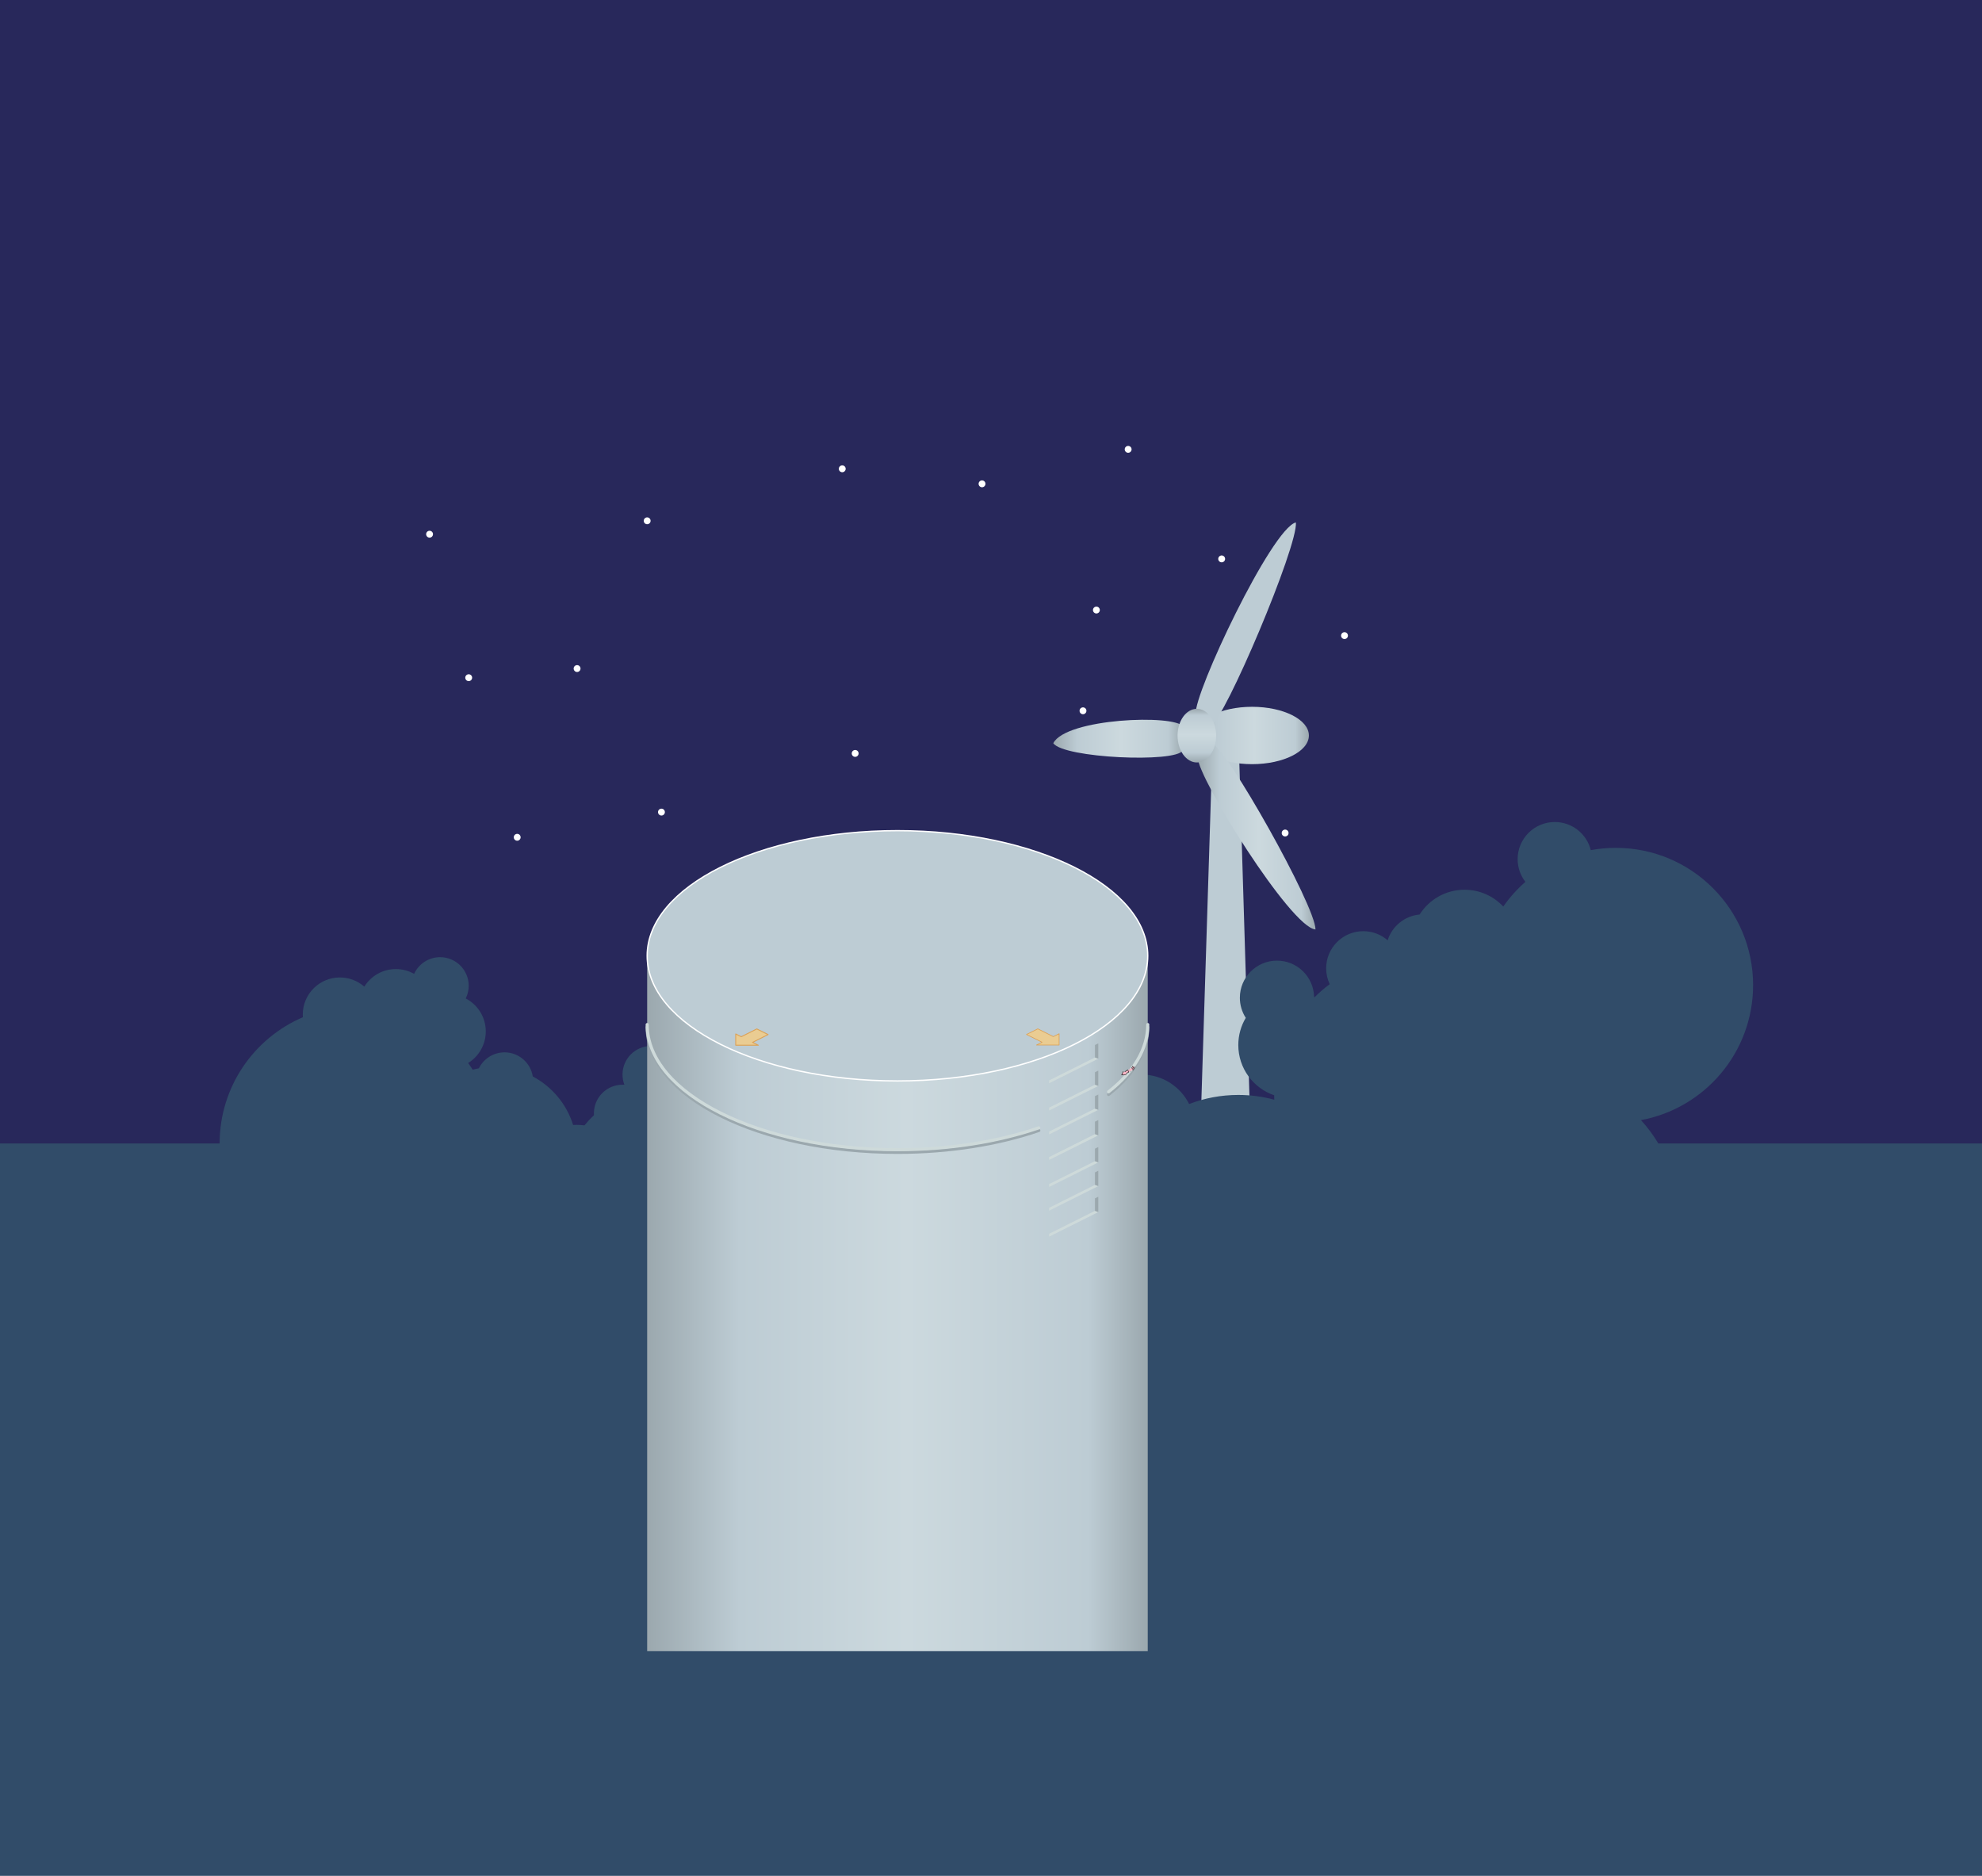
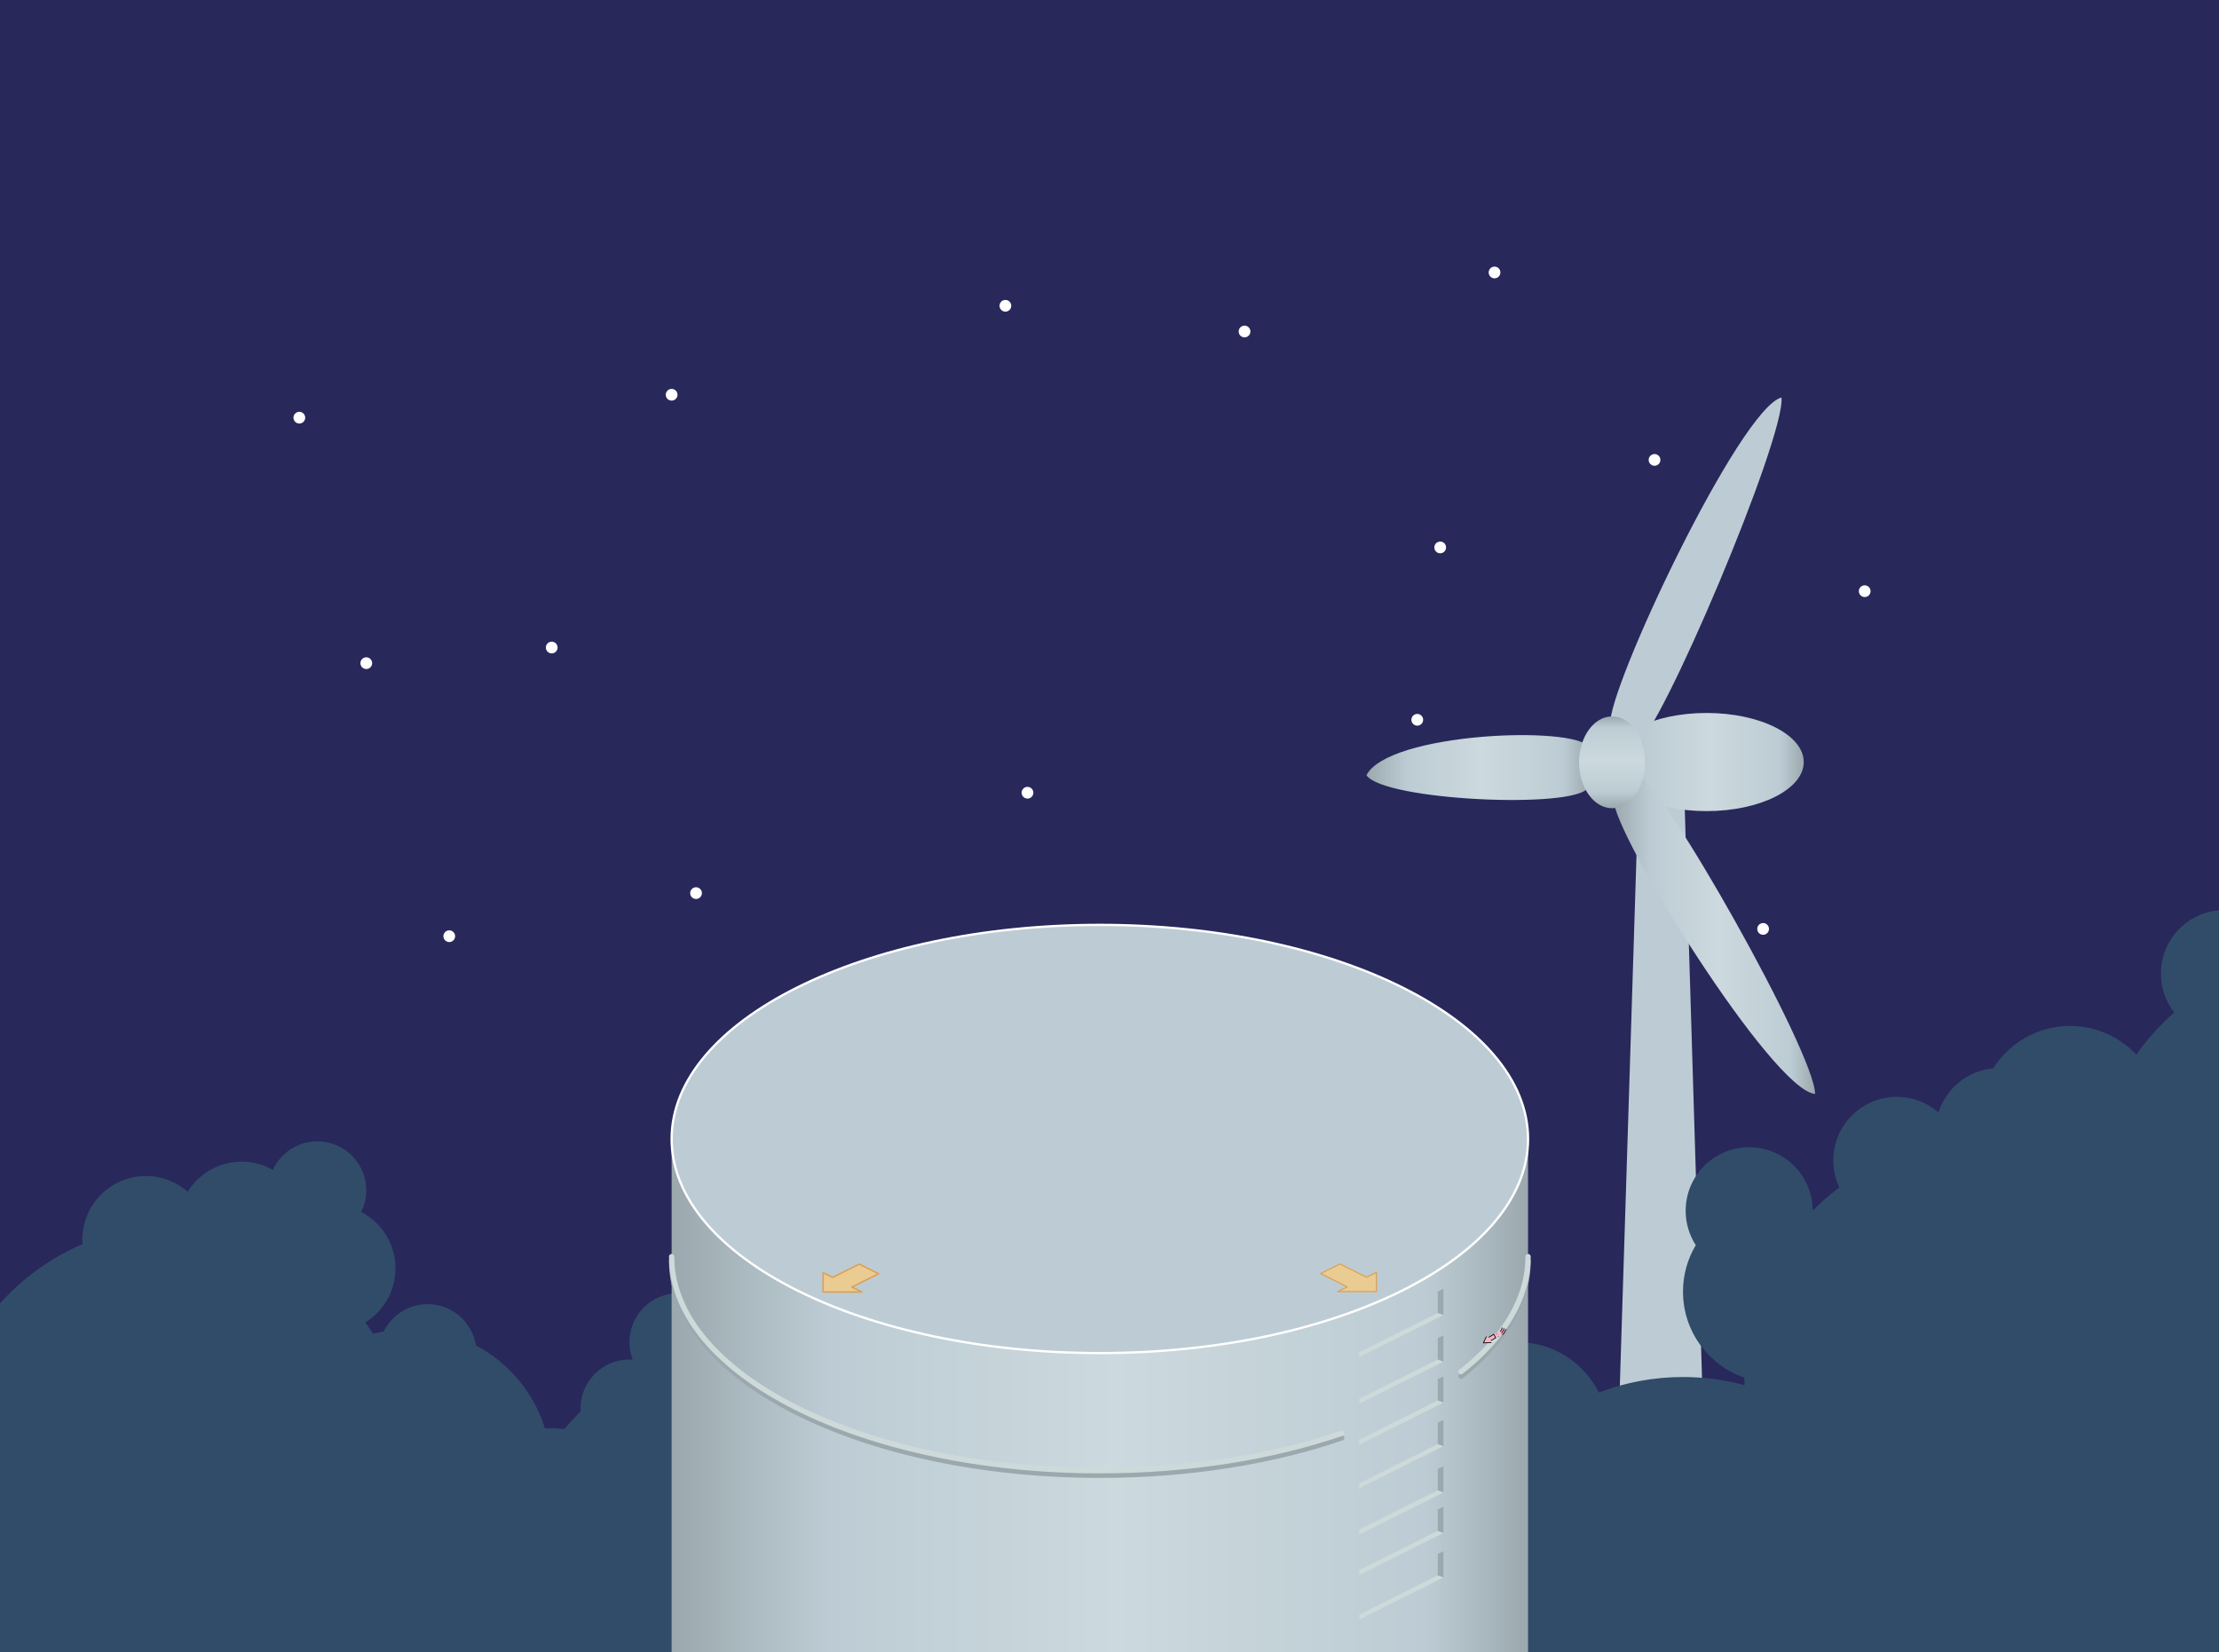
- <svg xmlns="http://www.w3.org/2000/svg" width="4476" height="4236">
-   <path fill="#28285b" d="M0 0h4476v2769.848H0z" />
-   <path d="M2738.581 1674.098h58.767l40.46 1332.688c-35.711 20.535-104.129-15.055-139.854-40.498z" fill="#bdccd4" />
-   <linearGradient id="a" gradientUnits="userSpaceOnUse" x1="1472.26" y1="702.504" x2="1728.904" y2="702.504" gradientTransform="translate(1227 958.247)">
+ <svg xmlns="http://www.w3.org/2000/svg" width="2929" height="2180">
+   <path fill="#28285b" d="M-575-655h4476v2769.848H-575z" />
+   <path d="M2163.581 1019.098h58.767l40.46 1332.688c-35.711 20.535-104.129-15.055-139.854-40.498z" fill="#bdccd4" />
+   <linearGradient id="a" gradientUnits="userSpaceOnUse" x1="1472.26" y1="702.504" x2="1728.904" y2="702.504" gradientTransform="translate(652 303.247)">
    <stop offset="0" stop-color="#9ba8ae" />
    <stop offset=".184" stop-color="#bdccd4" />
    <stop offset=".518" stop-color="#ccd9de" />
    <stop offset=".881" stop-color="#bdccd4" />
    <stop offset="1" stop-color="#9ba8ae" />
  </linearGradient>
-   <path d="M2955.904 1660.748c0 35.755-57.496 64.772-128.323 64.772-70.838 0-128.321-29.017-128.321-64.772 0-35.75 57.483-64.767 128.321-64.767 70.827.001 128.323 29.017 128.323 64.767z" fill="url(#a)" />
-   <path d="M2700.385 1611.942c-4.745-45.895 171.007-417.897 226.115-432.329 5.507 52.622-161.832 447.324-191.015 457.12z" fill="#bdccd4" />
-   <linearGradient id="b" gradientUnits="userSpaceOnUse" x1="1151.673" y1="709.786" x2="1446.025" y2="709.786" gradientTransform="translate(1227 958.247)">
+   <path d="M2380.904 1005.748c0 35.755-57.496 64.772-128.323 64.772-70.838 0-128.321-29.017-128.321-64.772 0-35.75 57.483-64.767 128.321-64.767 70.827.001 128.323 29.017 128.323 64.767z" fill="url(#a)" />
+   <path d="M2125.385 956.942c-4.745-45.895 171.007-417.897 226.115-432.329 5.507 52.622-161.832 447.324-191.015 457.12z" fill="#bdccd4" />
+   <linearGradient id="b" gradientUnits="userSpaceOnUse" x1="1151.673" y1="709.786" x2="1446.025" y2="709.786" gradientTransform="translate(652 303.247)">
    <stop offset="0" stop-color="#9ba8ae" />
    <stop offset=".184" stop-color="#bdccd4" />
    <stop offset=".518" stop-color="#ccd9de" />
    <stop offset=".881" stop-color="#bdccd4" />
    <stop offset="1" stop-color="#9ba8ae" />
  </linearGradient>
-   <path d="M2673.025 1641.197c-20.045-29.255-265.988-19.135-294.352 37.009 22.945 33.616 276.434 44.96 292.492 16.34z" fill="url(#b)" />
-   <linearGradient id="c" gradientUnits="userSpaceOnUse" x1="1477.789" y1="930.795" x2="1743.826" y2="930.795" gradientTransform="translate(1227 958.247)">
+   <path d="M2098.025 986.197c-20.045-29.255-265.988-19.135-294.352 37.009 22.945 33.616 276.434 44.96 292.492 16.34z" fill="url(#b)" />
+   <linearGradient id="c" gradientUnits="userSpaceOnUse" x1="1477.789" y1="930.795" x2="1743.826" y2="930.795" gradientTransform="translate(652 303.247)">
    <stop offset="0" stop-color="#9ba8ae" />
    <stop offset=".184" stop-color="#bdccd4" />
    <stop offset=".518" stop-color="#ccd9de" />
    <stop offset=".881" stop-color="#bdccd4" />
    <stop offset="1" stop-color="#9ba8ae" />
  </linearGradient>
-   <path d="M2704.789 1710.067c-.271 46.335 209.997 384.135 266.036 388.721.367-53.141-203.772-414.931-233.652-419.493z" fill="url(#c)" />
-   <path d="M3745.057 2581.997a323.506 323.506 0 00-39.195-52.715c144.067-26.69 253.179-152.987 253.179-304.785 0-171.208-138.792-310-310-310-19.304 0-38.19 1.78-56.518 5.156-9.096-36.473-42.063-63.5-81.353-63.5-46.313 0-83.854 37.542-83.854 83.853 0 19.315 6.547 37.091 17.521 51.269a311.676 311.676 0 00-49.953 55.716c-21.88-23.332-52.979-37.915-87.489-37.915-42.706 0-80.192 22.326-101.439 55.939-34.067 3.128-62.234 26.62-72.209 58.206-14.724-12.806-33.942-20.577-54.988-20.577-46.313 0-83.854 37.542-83.854 83.853 0 12.814 2.885 24.952 8.024 35.814a311.794 311.794 0 00-34.223 29.465c-.343-.166-.688-.328-1.033-.491-.915-45.518-38.074-82.141-83.811-82.141-46.313 0-83.854 37.542-83.854 83.853a83.439 83.439 0 0013.355 45.379c-10.709 17.95-16.868 38.93-16.868 61.35 0 52.606 33.874 97.297 80.999 113.46.019 3.349.099 6.683.223 10.005-25.89-7.011-53.114-10.773-81.222-10.773-39.143 0-76.581 7.274-111.063 20.512-19.643-39.431-60.353-66.525-107.397-66.525-66.232 0-119.924 53.691-119.924 119.922 0 12.423 1.889 24.404 5.395 35.673h-731.335c-27.367-45.627-69.825-81.166-120.484-99.697a232.577 232.577 0 00-84.022-26.053 64.269 64.269 0 007.315-29.847c0-35.663-28.911-64.573-64.574-64.573-35.665 0-64.575 28.91-64.575 64.573a64.401 64.401 0 004.261 23.072 65.306 65.306 0 00-4.26-.155c-35.665 0-64.575 28.91-64.575 64.573 0 1.41.061 2.806.15 4.194a235.295 235.295 0 00-21.538 23.09 135.388 135.388 0 00-17.822-1.182c-2.61 0-5.202.083-7.775.23-14.749-47.405-47.892-86.696-91.072-109.554-4.871-30.839-31.565-54.422-63.773-54.422-25.412 0-47.385 14.685-57.924 36.024a185.383 185.383 0 00-14 3.183 310.168 310.168 0 00-10.288-15.097c23.896-14.774 39.825-41.204 39.825-71.364 0-32.389-18.375-60.468-45.258-74.436a64.295 64.295 0 006.7-28.645c0-35.663-28.911-64.573-64.574-64.573-26.065 0-48.507 15.45-58.708 37.685a83.443 83.443 0 00-41.199-10.827c-30.087 0-56.459 15.854-71.255 39.654-14.743-12.886-34.023-20.71-55.142-20.71-46.313 0-83.854 37.542-83.854 83.853 0 2.004.096 3.985.234 5.954C573.442 2344.33 496 2454.114 496 2581.997H0v1653.752h4476V2581.997z" fill="#314c69" />
-   <linearGradient id="d" gradientUnits="userSpaceOnUse" x1="1475.892" y1="763.457" x2="1475.892" y2="642.297" gradientTransform="translate(1227 958.247)">
+   <path d="M2129.789 1055.067c-.271 46.335 209.997 384.135 266.036 388.721.367-53.141-203.772-414.931-233.652-419.493z" fill="url(#c)" />
+   <path d="M3170.057 1926.997a323.506 323.506 0 00-39.195-52.715c144.067-26.69 253.179-152.987 253.179-304.785 0-171.208-138.792-310-310-310-19.304 0-38.19 1.78-56.518 5.156-9.096-36.473-42.063-63.5-81.353-63.5-46.313 0-83.854 37.542-83.854 83.853 0 19.315 6.547 37.091 17.521 51.269a311.676 311.676 0 00-49.953 55.716c-21.88-23.332-52.979-37.915-87.489-37.915-42.706 0-80.192 22.326-101.439 55.939-34.067 3.128-62.234 26.62-72.209 58.206-14.724-12.806-33.942-20.577-54.988-20.577-46.313 0-83.854 37.542-83.854 83.853 0 12.814 2.885 24.952 8.024 35.814a311.794 311.794 0 00-34.223 29.465c-.343-.166-.688-.328-1.033-.491-.915-45.518-38.074-82.141-83.811-82.141-46.313 0-83.854 37.542-83.854 83.853a83.439 83.439 0 0013.355 45.379c-10.709 17.95-16.868 38.93-16.868 61.35 0 52.606 33.874 97.297 80.999 113.46.019 3.349.099 6.683.223 10.005-25.89-7.011-53.114-10.773-81.222-10.773-39.143 0-76.581 7.274-111.063 20.512-19.643-39.431-60.353-66.525-107.397-66.525-66.232 0-119.924 53.691-119.924 119.922 0 12.423 1.889 24.404 5.395 35.673h-731.335c-27.367-45.627-69.825-81.166-120.484-99.697a232.577 232.577 0 00-84.022-26.053 64.269 64.269 0 007.315-29.847c0-35.663-28.911-64.573-64.574-64.573-35.665 0-64.575 28.91-64.575 64.573a64.401 64.401 0 004.261 23.072 65.306 65.306 0 00-4.26-.155c-35.665 0-64.575 28.91-64.575 64.573 0 1.41.061 2.806.15 4.194a235.295 235.295 0 00-21.538 23.09 135.388 135.388 0 00-17.822-1.182c-2.61 0-5.202.083-7.775.23-14.749-47.405-47.892-86.696-91.072-109.554-4.871-30.839-31.565-54.422-63.773-54.422-25.412 0-47.385 14.685-57.924 36.024a185.383 185.383 0 00-14 3.183 310.168 310.168 0 00-10.288-15.097c23.896-14.774 39.825-41.204 39.825-71.364 0-32.389-18.375-60.468-45.258-74.436a64.295 64.295 0 006.7-28.645c0-35.663-28.911-64.573-64.574-64.573-26.065 0-48.507 15.45-58.708 37.685a83.443 83.443 0 00-41.199-10.827c-30.087 0-56.459 15.854-71.255 39.654-14.743-12.886-34.023-20.71-55.142-20.71-46.313 0-83.854 37.542-83.854 83.853 0 2.004.096 3.985.234 5.954C-1.558 1689.33-79 1799.114-79 1926.997h-496v1653.752h4476V1926.997z" fill="#314c69" />
+   <linearGradient id="d" gradientUnits="userSpaceOnUse" x1="1475.892" y1="763.457" x2="1475.892" y2="642.297" gradientTransform="translate(652 303.247)">
    <stop offset="0" stop-color="#9ba8ae" />
    <stop offset=".184" stop-color="#bdccd4" />
    <stop offset=".518" stop-color="#ccd9de" />
    <stop offset=".881" stop-color="#bdccd4" />
    <stop offset="1" stop-color="#9ba8ae" />
  </linearGradient>
-   <path d="M2746.457 1661.127c0 33.438-19.508 60.577-43.565 60.577-24.045 0-43.565-27.139-43.565-60.577 0-33.444 19.521-60.583 43.565-60.583 24.057 0 43.565 27.139 43.565 60.583z" fill="url(#d)" />
-   <linearGradient id="e" gradientUnits="userSpaceOnUse" x1="234.521" y1="1984.998" x2="1364.978" y2="1984.998" gradientTransform="translate(1227 958.247)">
+   <path d="M2171.457 1006.127c0 33.438-19.508 60.577-43.565 60.577-24.045 0-43.565-27.139-43.565-60.577 0-33.444 19.521-60.583 43.565-60.583 24.057 0 43.565 27.139 43.565 60.583z" fill="url(#d)" />
+   <linearGradient id="e" gradientUnits="userSpaceOnUse" x1="234.521" y1="1984.998" x2="1364.978" y2="1984.998" gradientTransform="translate(652 303.247)">
    <stop offset="0" stop-color="#9ba8ae" />
    <stop offset=".184" stop-color="#bdccd4" />
    <stop offset=".518" stop-color="#ccd9de" />
    <stop offset=".881" stop-color="#bdccd4" />
    <stop offset="1" stop-color="#9ba8ae" />
  </linearGradient>
-   <path fill="url(#e)" d="M1461.521 2158.247h1130.458v1569.996H1461.521z" />
-   <ellipse cx="2026.75" cy="2158.247" rx="565.229" ry="282.575" fill="#bdccd4" stroke="#fff" stroke-width="3" stroke-miterlimit="10" />
-   <path opacity=".7" fill="#fdcc76" stroke="#e98e1f" stroke-width="2" stroke-linecap="round" stroke-linejoin="round" stroke-miterlimit="10" d="M1699.517 2353.679l35.115-17.558-25.468-12.734-35.115 17.557-12.574-6.286v25.55h51.099z" />
-   <path opacity=".7" fill="#fdcc76" stroke="#e98e1f" stroke-width="1.5" stroke-linecap="round" stroke-linejoin="round" stroke-miterlimit="10" d="M2378.791 2340.704l-35.117-17.558-25.467 12.736 35.113 17.556-12.572 6.288h51.1v-25.549z" />
-   <path fill="#cedada" d="M2369.246 2501.106l103.579-51.789 7.469 2.743-111.048 55.524z" />
-   <path fill="#9ba8ae" d="M2480.294 2417.406l-7.469 3.735v28.176l7.469 2.743z" />
-   <path fill="#cedada" d="M2369.246 2555.106l103.579-51.789 7.469 2.743-111.048 55.524z" />
-   <path fill="#9ba8ae" d="M2480.294 2471.406l-7.469 3.735v28.176l7.469 2.743z" />
-   <path fill="#cedada" d="M2369.246 2612.698l103.579-51.789 7.469 2.743-111.048 55.524z" />
-   <path fill="#9ba8ae" d="M2480.294 2528.998l-7.469 3.734v28.177l7.469 2.743z" />
-   <path fill="#cedada" d="M2369.246 2673.743l103.579-51.789 7.469 2.743-111.048 55.524z" />
-   <path fill="#9ba8ae" d="M2480.294 2590.043l-7.469 3.734v28.177l7.469 2.743z" />
-   <path fill="#cedada" d="M2369.246 2727.243l103.579-51.789 7.469 2.743-111.048 55.524z" />
-   <path fill="#9ba8ae" d="M2480.294 2643.543l-7.469 3.734v28.177l7.469 2.743z" />
-   <path fill="#cedada" d="M2369.246 2785.947l103.579-51.789 7.469 2.743-111.048 55.524z" />
-   <path fill="#9ba8ae" d="M2480.294 2702.247l-7.469 3.734v28.177l7.469 2.743z" />
-   <path fill="#cedada" d="M2369.246 2439.606l103.579-51.789 7.469 2.743-111.048 55.524z" />
-   <path fill="#9ba8ae" d="M2480.294 2355.906l-7.469 3.735v28.176l7.469 2.743z" />
-   <g fill="none" stroke="#9ba8ae" stroke-width="7" stroke-linecap="round" stroke-linejoin="round" stroke-miterlimit="10">
-     <path d="M1461.521 2319.495c0 156.063 253.062 282.575 565.229 282.575 118.464 0 228.41-18.224 319.25-49.362M2503.5 2471.351c56.013-43.859 88.479-95.962 88.479-151.856" />
-   </g>
-   <g fill="none" stroke="#cedada" stroke-width="7" stroke-linecap="round" stroke-linejoin="round" stroke-miterlimit="10">
-     <path d="M1461.521 2313.495c0 156.063 253.062 282.575 565.229 282.575 118.464 0 228.41-18.224 319.25-49.362M2503.5 2465.351c56.013-43.859 88.479-95.962 88.479-151.856" />
-   </g>
-   <circle cx="1303.257" cy="1509.626" r="7.743" fill="#fff" />
-   <circle cx="970.111" cy="1206.251" r="7.743" fill="#fff" />
-   <circle cx="1902.073" cy="1058.59" r="7.743" fill="#fff" />
-   <circle cx="1168" cy="1890.626" r="7.743" fill="#fff" />
-   <circle cx="1058.481" cy="1530.251" r="7.743" fill="#fff" />
-   <circle cx="3036.339" cy="1435.251" r="7.743" fill="#fff" />
-   <circle cx="2476.007" cy="1377.501" r="7.743" fill="#fff" />
-   <circle cx="2758.935" cy="1262.001" r="7.743" fill="#fff" />
-   <circle cx="2217.75" cy="1092.501" r="7.743" fill="#fff" />
-   <circle cx="1461.521" cy="1175.995" r="7.743" fill="#fff" />
-   <circle cx="2902.257" cy="1881.001" r="7.743" fill="#fff" />
-   <circle cx="2445.75" cy="1605.001" r="7.743" fill="#fff" />
-   <circle cx="2547.739" cy="1014.626" r="7.743" fill="#fff" />
-   <circle cx="1931.251" cy="1701.251" r="7.743" fill="#fff" />
-   <circle cx="1493.75" cy="1833.751" r="7.743" fill="#fff" />
-   <g>
-     <path d="M2551.989 2418.905l.2-.449a.623.623 0 01.449-.201l.45.201.15.199.05.25-.2.5-.45.201a.615.615 0 01-.449-.201l-.051-.1-.149-.4m-1.8-3.25l.199-.449a.62.62 0 01.45-.201l.45.201.2.449-.2.5-.45.2a.62.62 0 01-.45-.2l-.199-.5" fill="#010202" />
-     <path d="M2552.139 2419.306l-2 1.15-1-.1.2.35-6.05 3.4-.75 1.699.25.75.5.449-10.25.352 3.8-8 .8.449 1.351 1 1.5-.949 6.25-3.9.25.449 7.6-4.6.851.199h.1l.1-.1c1.066-1.232 1.801-2.717 2.2-4.449l2.3 1.049 2.301 1c-.601 2.734-2 5.067-4.2 7l-.851-.25-4.149 2.4-.15-.199-.45-.201a.623.623 0 00-.449.201l-.2.449.146.402m-1.75-3.151a.62.62 0 00.45.2l.45-.2.2-.5-.2-.449-.45-.201a.62.62 0 00-.45.201l-.199.449.199.5" fill="#f6b5c4" />
-     <path d="M2562.439 2409.505c-.601 2.734-2 5.067-4.2 7m-9.1 3.851l.2.35-6.05 3.4m0 2.899l-10.25.352 3.8-8m3.65.499l6.25-3.9.25.449m8.45-4.4h.1l.1-.1c1.066-1.232 1.801-2.717 2.2-4.449m2.3 1.049c-.6 2.5-1.649 4.351-3.149 5.551m-7.851 6.3l-2.149-3.951" fill="none" stroke="#010202" stroke-linecap="round" stroke-linejoin="round" stroke-miterlimit="3" />
-   </g>
+   <path fill="url(#e)" d="M886.521 1503.247h1130.458v1569.996H886.521z" />
+   <ellipse cx="1451.75" cy="1503.247" rx="565.229" ry="282.575" fill="#bdccd4" stroke="#fff" stroke-width="3" stroke-miterlimit="10" />
+   <path opacity=".7" fill="#fdcc76" stroke="#e98e1f" stroke-width="2" stroke-linecap="round" stroke-linejoin="round" stroke-miterlimit="10" d="M1124.517 1698.679l35.115-17.558-25.468-12.734-35.115 17.557-12.574-6.286v25.55h51.099z" />
+   <path opacity=".7" fill="#fdcc76" stroke="#e98e1f" stroke-width="1.5" stroke-linecap="round" stroke-linejoin="round" stroke-miterlimit="10" d="M1803.791 1685.704l-35.117-17.558-25.467 12.736 35.113 17.556-12.572 6.288h51.1v-25.549z" />
+   <path fill="#cedada" d="M1794.246 1846.106l103.579-51.789 7.469 2.743-111.048 55.524z" />
+   <path fill="#9ba8ae" d="M1905.294 1762.406l-7.469 3.735v28.176l7.469 2.743z" />
+   <path fill="#cedada" d="M1794.246 1900.106l103.579-51.789 7.469 2.743-111.048 55.524z" />
+   <path fill="#9ba8ae" d="M1905.294 1816.406l-7.469 3.735v28.176l7.469 2.743z" />
+   <path fill="#cedada" d="M1794.246 1957.698l103.579-51.789 7.469 2.743-111.048 55.524z" />
+   <path fill="#9ba8ae" d="M1905.294 1873.998l-7.469 3.734v28.177l7.469 2.743z" />
+   <path fill="#cedada" d="M1794.246 2018.743l103.579-51.789 7.469 2.743-111.048 55.524z" />
+   <path fill="#9ba8ae" d="M1905.294 1935.043l-7.469 3.734v28.177l7.469 2.743z" />
+   <path fill="#cedada" d="M1794.246 2072.243l103.579-51.789 7.469 2.743-111.048 55.524z" />
+   <path fill="#9ba8ae" d="M1905.294 1988.543l-7.469 3.734v28.177l7.469 2.743z" />
+   <path fill="#cedada" d="M1794.246 2130.947l103.579-51.789 7.469 2.743-111.048 55.524z" />
+   <path fill="#9ba8ae" d="M1905.294 2047.247l-7.469 3.734v28.177l7.469 2.743z" />
+   <path fill="#cedada" d="M1794.246 1784.606l103.579-51.789 7.469 2.743-111.048 55.524z" />
+   <path fill="#9ba8ae" d="M1905.294 1700.906l-7.469 3.735v28.176l7.469 2.743z" />
+   <path d="M886.521 1664.495c0 156.063 253.062 282.575 565.229 282.575 118.464 0 228.41-18.224 319.25-49.362m157.5-81.357c56.013-43.859 88.479-95.962 88.479-151.856" fill="none" stroke="#9ba8ae" stroke-width="7" stroke-linecap="round" stroke-linejoin="round" stroke-miterlimit="10" />
+   <path d="M886.521 1658.495c0 156.063 253.062 282.575 565.229 282.575 118.464 0 228.41-18.224 319.25-49.362m157.5-81.357c56.013-43.859 88.479-95.962 88.479-151.856" fill="none" stroke="#cedada" stroke-width="7" stroke-linecap="round" stroke-linejoin="round" stroke-miterlimit="10" />
+   <circle cx="728.257" cy="854.626" r="7.743" fill="#fff" />
+   <circle cx="395.111" cy="551.251" r="7.743" fill="#fff" />
+   <circle cx="1327.073" cy="403.59" r="7.743" fill="#fff" />
+   <circle cx="593" cy="1235.626" r="7.743" fill="#fff" />
+   <circle cx="483.481" cy="875.251" r="7.743" fill="#fff" />
+   <circle cx="2461.339" cy="780.251" r="7.743" fill="#fff" />
+   <circle cx="1901.007" cy="722.501" r="7.743" fill="#fff" />
+   <circle cx="2183.935" cy="607.001" r="7.743" fill="#fff" />
+   <circle cx="1642.75" cy="437.501" r="7.743" fill="#fff" />
+   <circle cx="886.521" cy="520.995" r="7.743" fill="#fff" />
+   <circle cx="2327.257" cy="1226.001" r="7.743" fill="#fff" />
+   <circle cx="1870.75" cy="950.001" r="7.743" fill="#fff" />
+   <circle cx="1972.739" cy="359.626" r="7.743" fill="#fff" />
+   <circle cx="1356.251" cy="1046.251" r="7.743" fill="#fff" />
+   <circle cx="918.75" cy="1178.751" r="7.743" fill="#fff" />
+   <path d="M1976.989 1763.905l.2-.449a.623.623 0 01.449-.201l.45.201.15.199.05.25-.2.5-.45.201a.615.615 0 01-.449-.201l-.051-.1-.149-.4m-1.8-3.25l.199-.449a.62.62 0 01.45-.201l.45.201.2.449-.2.5-.45.2a.62.62 0 01-.45-.2l-.199-.5" fill="#010202" />
+   <path d="M1977.139 1764.306l-2 1.15-1-.1.2.35-6.05 3.4-.75 1.699.25.75.5.449-10.25.352 3.8-8 .8.449 1.351 1 1.5-.949 6.25-3.9.25.449 7.6-4.6.851.199h.1l.1-.1c1.066-1.232 1.801-2.717 2.2-4.449l2.3 1.049 2.301 1c-.601 2.734-2 5.067-4.2 7l-.851-.25-4.149 2.4-.15-.199-.45-.201a.623.623 0 00-.449.201l-.2.449.146.402m-1.75-3.151a.62.62 0 00.45.2l.45-.2.2-.5-.2-.449-.45-.201a.62.62 0 00-.45.201l-.199.449.199.5" fill="#f6b5c4" />
+   <path d="M1987.439 1754.505c-.601 2.734-2 5.067-4.2 7m-9.1 3.851l.2.35-6.05 3.4m0 2.899l-10.25.352 3.8-8m3.65.499l6.25-3.9.25.449m8.45-4.4h.1l.1-.1c1.066-1.232 1.801-2.717 2.2-4.449m2.3 1.049c-.6 2.5-1.649 4.351-3.149 5.551m-7.851 6.3l-2.149-3.951" fill="none" stroke="#010202" stroke-linecap="round" stroke-linejoin="round" stroke-miterlimit="3" />
</svg>
